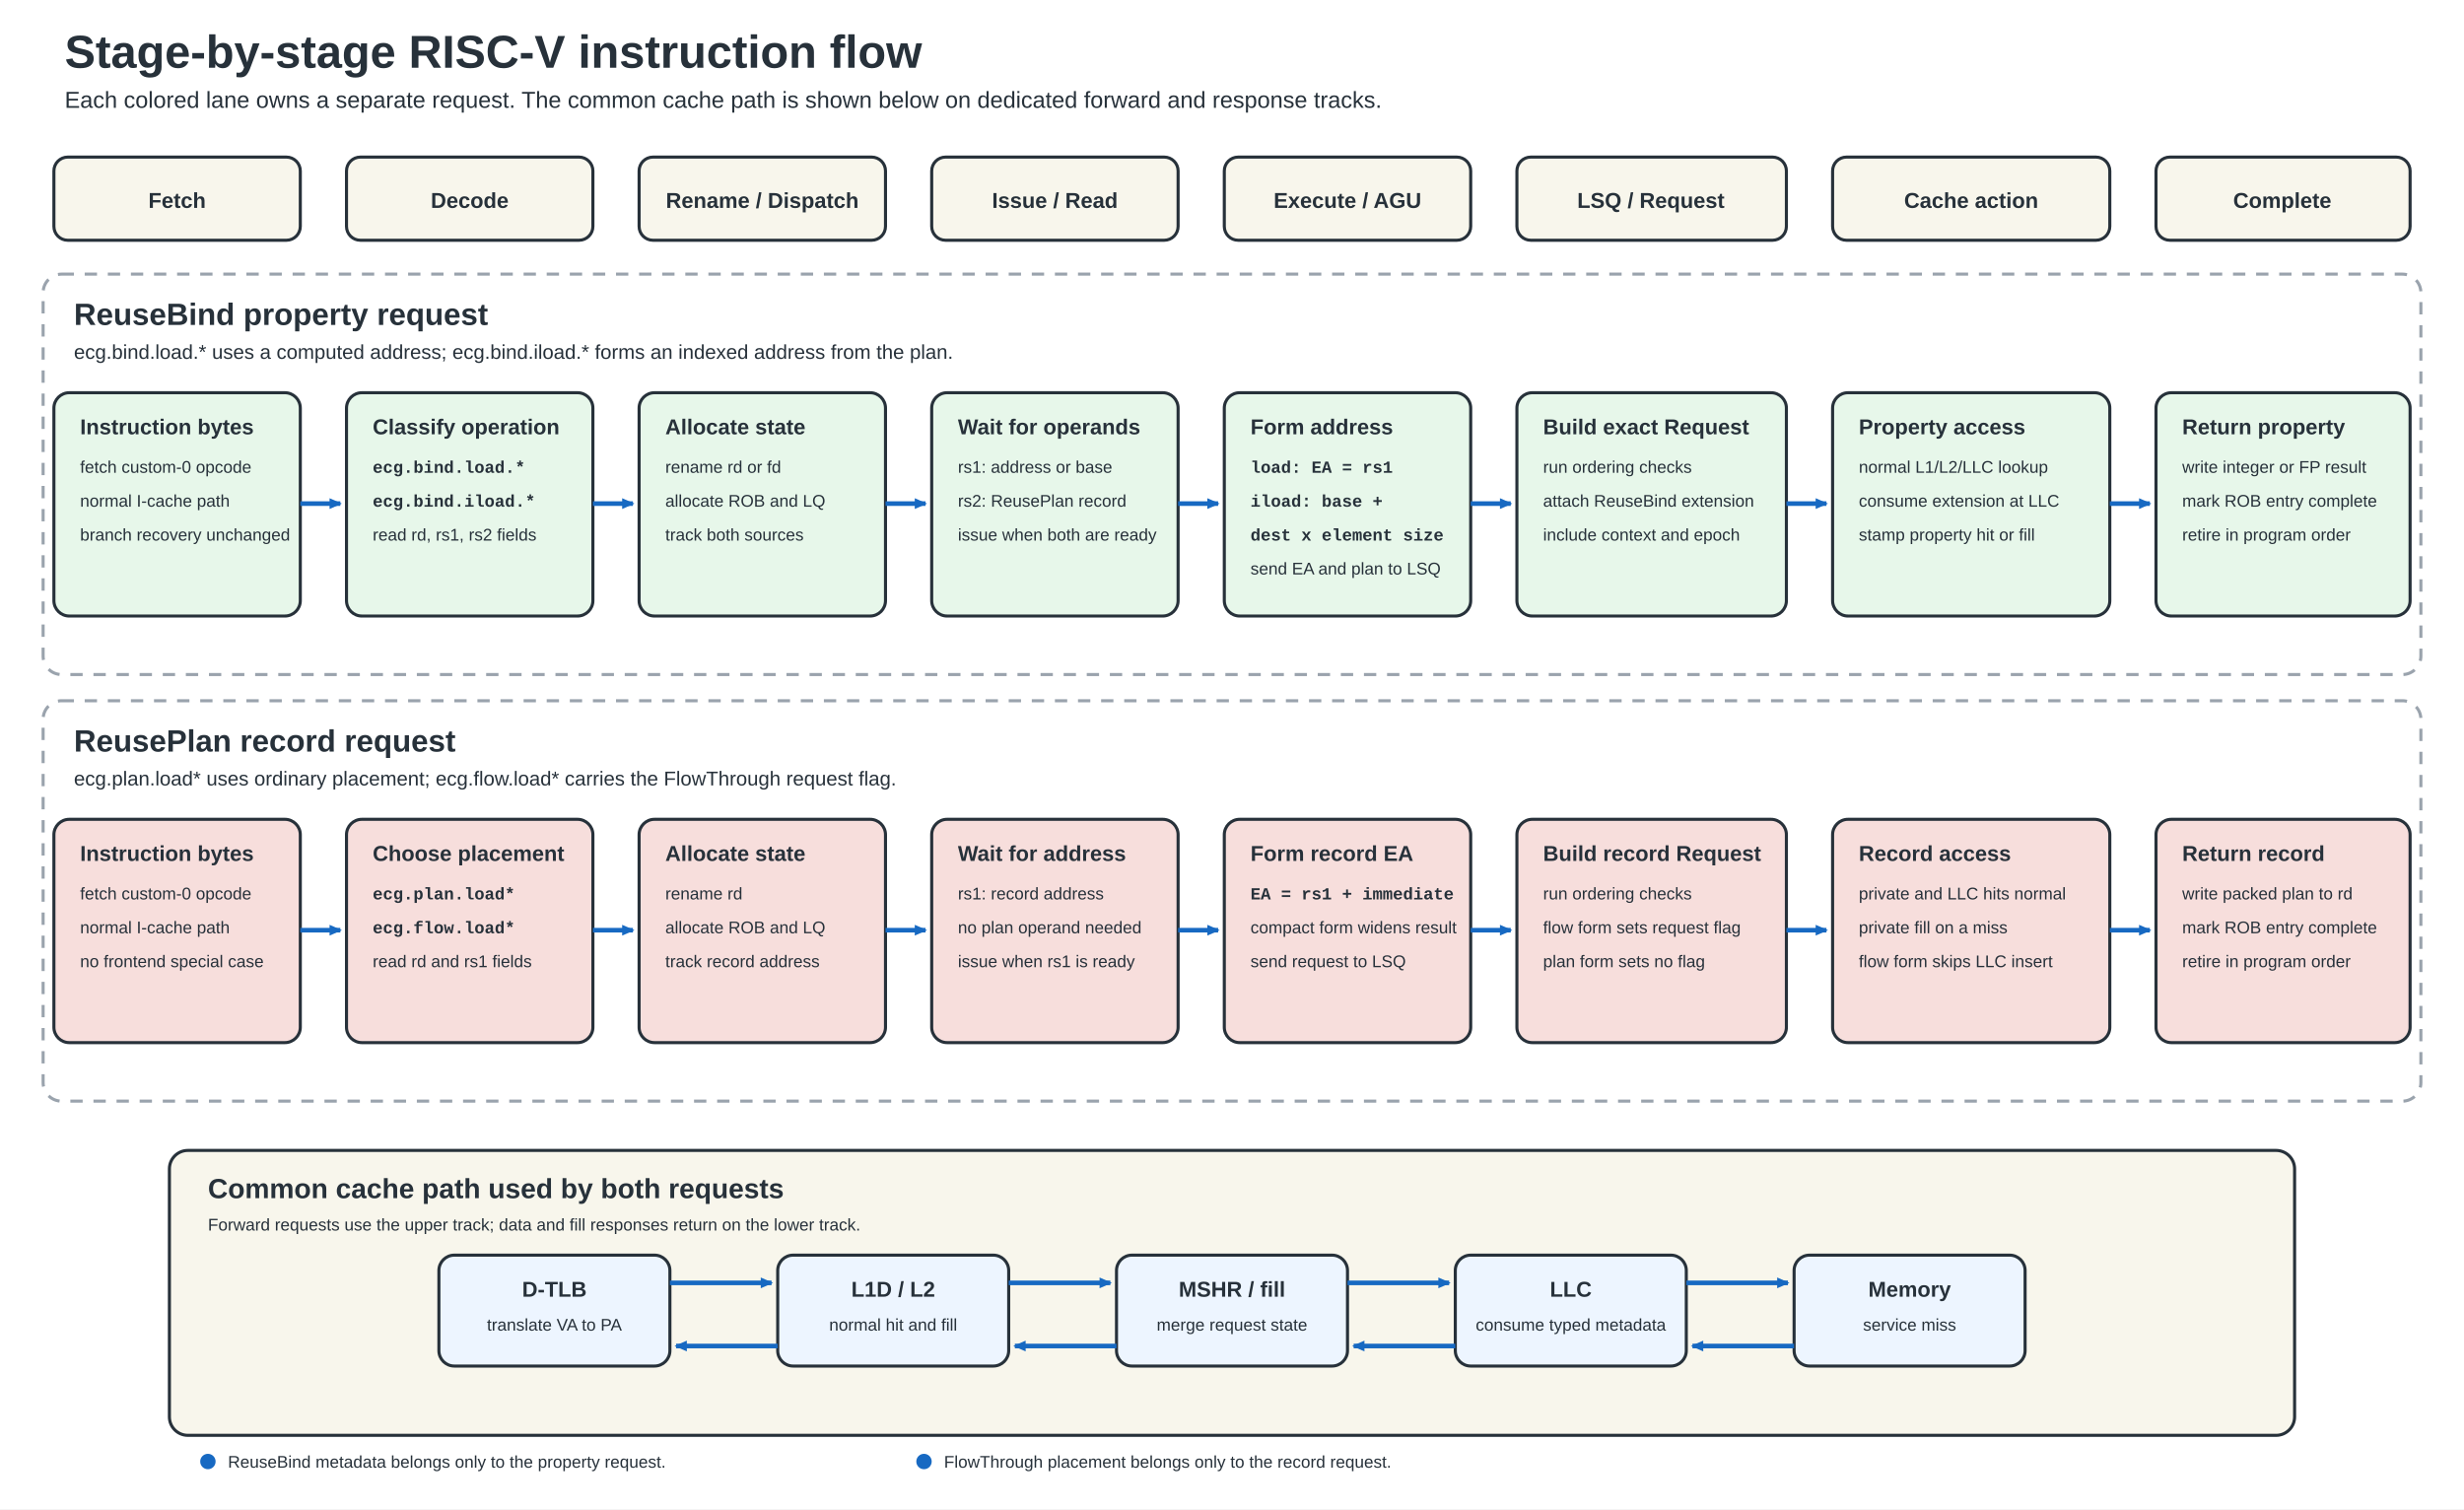
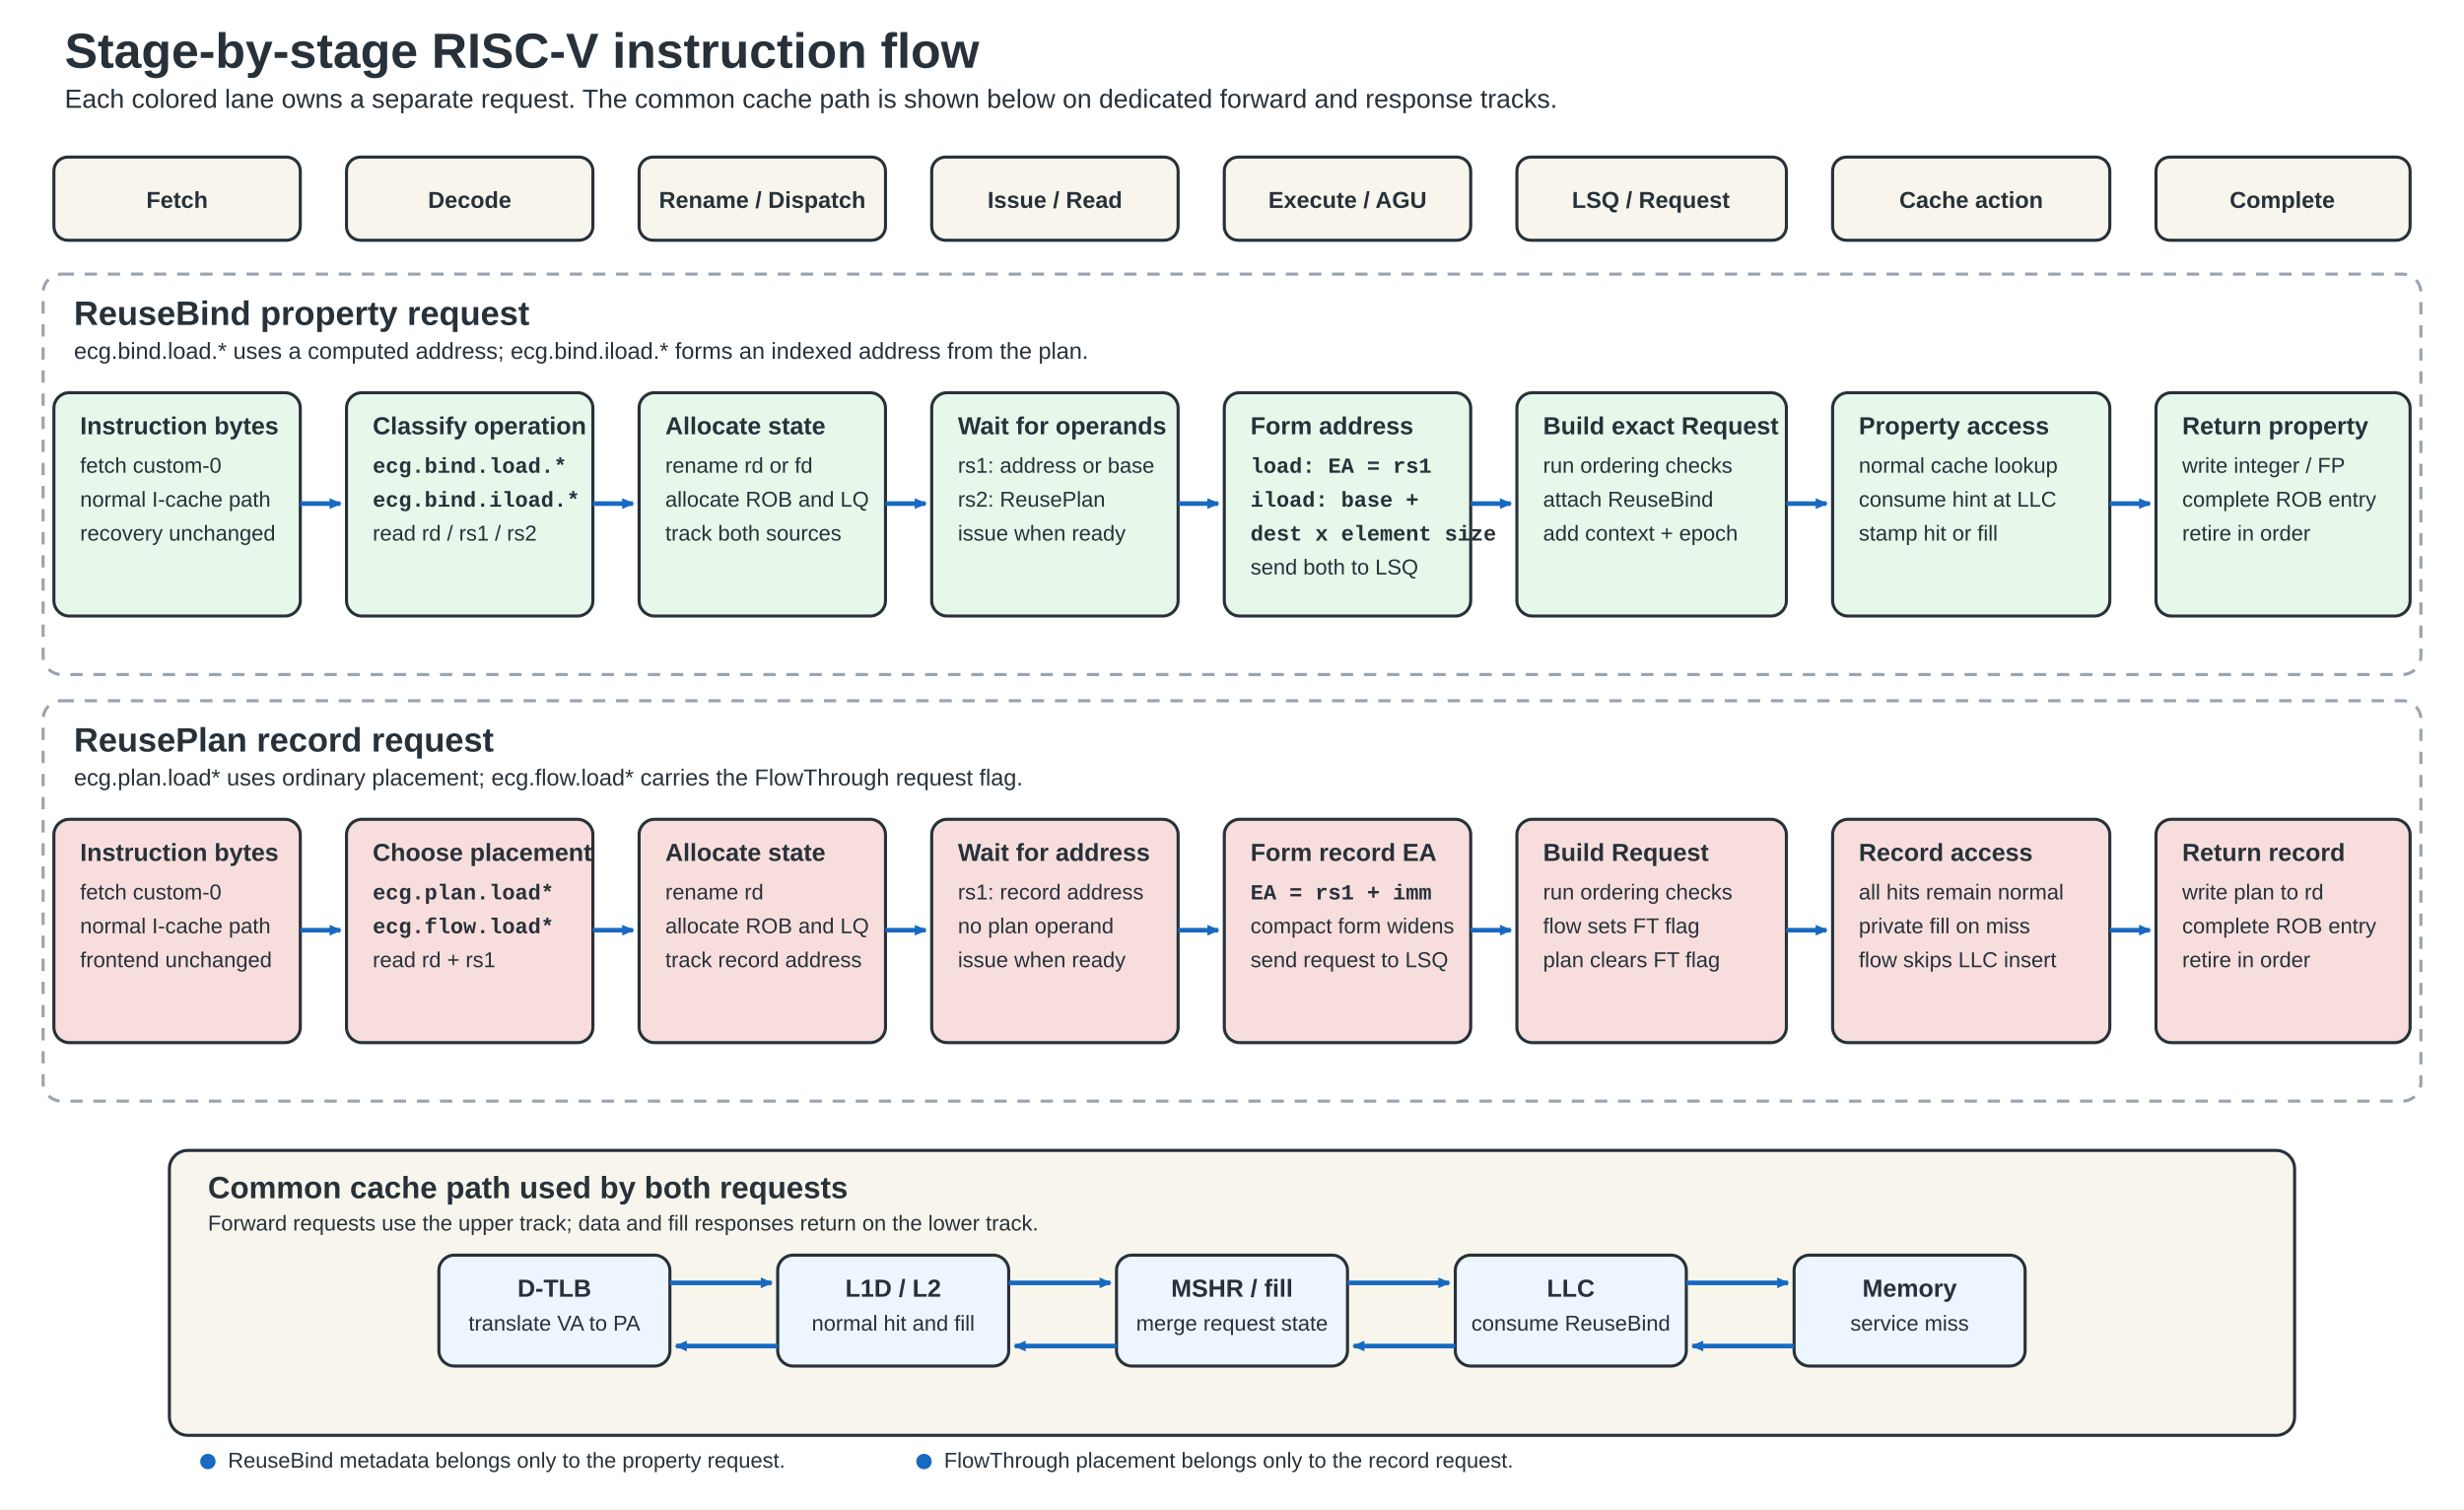
<svg xmlns="http://www.w3.org/2000/svg" width="1600" height="980" viewBox="0 0 1600 980" role="img" aria-labelledby="title desc" fill="#27313A">
  <defs>
    <marker id="arrow" markerUnits="userSpaceOnUse" markerWidth="8" markerHeight="7" refX="7" refY="3.5" orient="auto">
      <path d="M0 0 L8 3.5 L0 7 Z" fill="#1769C2" />
    </marker>
    <marker id="teal-arrow" markerUnits="userSpaceOnUse" markerWidth="8" markerHeight="7" refX="7" refY="3.5" orient="auto">
      <path d="M0 0 L8 3.5 L0 7 Z" fill="#1769C2" />
    </marker>
    <marker id="coral-arrow" markerUnits="userSpaceOnUse" markerWidth="8" markerHeight="7" refX="7" refY="3.5" orient="auto">
      <path d="M0 0 L8 3.5 L0 7 Z" fill="#1769C2" />
    </marker>
    <style>
      :root{color-scheme:light dark}
      @media(prefers-color-scheme:dark){
        [fill="#27313A"]{fill:#ECE7DD}[stroke="#27313A"]{stroke:#ECE7DD}
        [fill="#FFFFFF"]{fill:#1E2327}[fill="#F8F6EC"]{fill:#252A2E}
        [fill="#EDF5FF"]{fill:#273846}[fill="#E7F7EA"]{fill:#24382A}
        [fill="#FFF0D8"]{fill:#3B3122}[fill="#F7DEDC"]{fill:#3D292A}
        [fill="#EEE9FF"]{fill:#302C3C}[stroke="#9AA3AD"]{stroke:#747D86}
      }
-       .title{font:700 30px Arial,sans-serif;fill:#27313A}
-       .subtitle{font:400 15px Arial,sans-serif;fill:#27313A}
-       .column{font:700 14px Arial,sans-serif;fill:#27313A}
-       .lane-title{font:700 20px Arial,sans-serif;fill:#27313A}
-       .lane-note{font:400 13px Arial,sans-serif;fill:#27313A}
-       .box-title{font:700 14px Arial,sans-serif;fill:#27313A}
-       .body{font:400 11px Arial,sans-serif;fill:#27313A}
-       .mono{font:700 11px 'Courier New',monospace;fill:#27313A}
-       .small{font:400 11px Arial,sans-serif;fill:#27313A}
-       .panel-title{font:700 18px Arial,sans-serif;fill:#27313A}
+       .title{font:700 32px Arial,sans-serif}
+       .subtitle{font:400 17px Arial,sans-serif}
+       .column{font:700 15px Arial,sans-serif}
+       .lane-title{font:700 22px Arial,sans-serif}
+       .lane-note{font:400 15px Arial,sans-serif}
+       .box-title{font:700 16px Arial,sans-serif}
+       .body{font:400 14px Arial,sans-serif}
+       .mono{font:700 14px 'Courier New',monospace}
+       .small{font:400 14px Arial,sans-serif}
+       .panel-title{font:700 20px Arial,sans-serif}
    </style>
  </defs>
  <rect width="1600" height="980" fill="#FFFFFF" />
  <text x="42" y="44" class="title">Stage-by-stage RISC-V instruction flow</text>
  <text x="42" y="70" class="subtitle">Each colored lane owns a separate request. The common cache path is shown below on dedicated forward and response tracks.</text>
  <g fill="#F8F6EC" stroke="#27313A" stroke-width="2">
    <rect x="35" y="102" width="160" height="54" rx="9" />
    <rect x="225" y="102" width="160" height="54" rx="9" />
    <rect x="415" y="102" width="160" height="54" rx="9" />
    <rect x="605" y="102" width="160" height="54" rx="9" />
    <rect x="795" y="102" width="160" height="54" rx="9" />
    <rect x="985" y="102" width="175" height="54" rx="9" />
    <rect x="1190" y="102" width="180" height="54" rx="9" />
    <rect x="1400" y="102" width="165" height="54" rx="9" />
  </g>
  <g text-anchor="middle" class="column">
    <text x="115" y="135">Fetch</text>
    <text x="305" y="135">Decode</text>
    <text x="495" y="135">Rename / Dispatch</text>
    <text x="685" y="135">Issue / Read</text>
    <text x="875" y="135">Execute / AGU</text>
    <text x="1072" y="135">LSQ / Request</text>
    <text x="1280" y="135">Cache action</text>
    <text x="1482" y="135">Complete</text>
  </g>
  <rect x="28" y="178" width="1544" height="260" rx="12" fill="none" stroke="#9AA3AD" stroke-width="2" stroke-dasharray="8 7" />
  <text x="48" y="211" class="lane-title">ReuseBind property request</text>
  <text x="48" y="233" class="lane-note">ecg.bind.load.* uses a computed address; ecg.bind.iload.* forms an indexed address from the plan.</text>
  <g fill="#E7F7EA" stroke="#27313A" stroke-width="2">
    <rect x="35" y="255" width="160" height="145" rx="10" />
    <rect x="225" y="255" width="160" height="145" rx="10" />
    <rect x="415" y="255" width="160" height="145" rx="10" />
    <rect x="605" y="255" width="160" height="145" rx="10" />
    <rect x="795" y="255" width="160" height="145" rx="10" />
    <rect x="985" y="255" width="175" height="145" rx="10" />
    <rect x="1190" y="255" width="180" height="145" rx="10" />
    <rect x="1400" y="255" width="165" height="145" rx="10" />
  </g>
  <text x="52" y="282" class="box-title">Instruction bytes</text>
-   <text x="52" y="307" class="body">fetch custom-0 opcode</text>
+   <text x="52" y="307" class="body">fetch custom-0</text>
  <text x="52" y="329" class="body">normal I-cache path</text>
-   <text x="52" y="351" class="body">branch recovery unchanged</text>
+   <text x="52" y="351" class="body">recovery unchanged</text>
  <text x="242" y="282" class="box-title">Classify operation</text>
  <text x="242" y="307" class="mono">ecg.bind.load.*</text>
  <text x="242" y="329" class="mono">ecg.bind.iload.*</text>
-   <text x="242" y="351" class="body">read rd, rs1, rs2 fields</text>
+   <text x="242" y="351" class="body">read rd / rs1 / rs2</text>
  <text x="432" y="282" class="box-title">Allocate state</text>
  <text x="432" y="307" class="body">rename rd or fd</text>
  <text x="432" y="329" class="body">allocate ROB and LQ</text>
  <text x="432" y="351" class="body">track both sources</text>
  <text x="622" y="282" class="box-title">Wait for operands</text>
  <text x="622" y="307" class="body">rs1: address or base</text>
-   <text x="622" y="329" class="body">rs2: ReusePlan record</text>
-   <text x="622" y="351" class="body">issue when both are ready</text>
+   <text x="622" y="329" class="body">rs2: ReusePlan</text>
+   <text x="622" y="351" class="body">issue when ready</text>
  <text x="812" y="282" class="box-title">Form address</text>
  <text x="812" y="307" class="mono">load: EA = rs1</text>
  <text x="812" y="329" class="mono">iload: base +</text>
  <text x="812" y="351" class="mono">dest x element size</text>
-   <text x="812" y="373" class="body">send EA and plan to LSQ</text>
+   <text x="812" y="373" class="body">send both to LSQ</text>
  <text x="1002" y="282" class="box-title">Build exact Request</text>
  <text x="1002" y="307" class="body">run ordering checks</text>
-   <text x="1002" y="329" class="body">attach ReuseBind extension</text>
-   <text x="1002" y="351" class="body">include context and epoch</text>
+   <text x="1002" y="329" class="body">attach ReuseBind</text>
+   <text x="1002" y="351" class="body">add context + epoch</text>
  <text x="1207" y="282" class="box-title">Property access</text>
-   <text x="1207" y="307" class="body">normal L1/L2/LLC lookup</text>
-   <text x="1207" y="329" class="body">consume extension at LLC</text>
-   <text x="1207" y="351" class="body">stamp property hit or fill</text>
+   <text x="1207" y="307" class="body">normal cache lookup</text>
+   <text x="1207" y="329" class="body">consume hint at LLC</text>
+   <text x="1207" y="351" class="body">stamp hit or fill</text>
  <text x="1417" y="282" class="box-title">Return property</text>
-   <text x="1417" y="307" class="body">write integer or FP result</text>
-   <text x="1417" y="329" class="body">mark ROB entry complete</text>
-   <text x="1417" y="351" class="body">retire in program order</text>
+   <text x="1417" y="307" class="body">write integer / FP</text>
+   <text x="1417" y="329" class="body">complete ROB entry</text>
+   <text x="1417" y="351" class="body">retire in order</text>
  <g stroke="#1769C2" stroke-width="3" marker-end="url(#teal-arrow)">
    <line x1="195" y1="327" x2="221" y2="327" />
    <line x1="385" y1="327" x2="411" y2="327" />
    <line x1="575" y1="327" x2="601" y2="327" />
    <line x1="765" y1="327" x2="791" y2="327" />
    <line x1="955" y1="327" x2="981" y2="327" />
    <line x1="1160" y1="327" x2="1186" y2="327" />
    <line x1="1370" y1="327" x2="1396" y2="327" />
  </g>
  <rect x="28" y="455" width="1544" height="260" rx="12" fill="none" stroke="#9AA3AD" stroke-width="2" stroke-dasharray="8 7" />
  <text x="48" y="488" class="lane-title">ReusePlan record request</text>
  <text x="48" y="510" class="lane-note">ecg.plan.load* uses ordinary placement; ecg.flow.load* carries the FlowThrough request flag.</text>
  <g fill="#F7DEDC" stroke="#27313A" stroke-width="2">
    <rect x="35" y="532" width="160" height="145" rx="10" />
    <rect x="225" y="532" width="160" height="145" rx="10" />
    <rect x="415" y="532" width="160" height="145" rx="10" />
    <rect x="605" y="532" width="160" height="145" rx="10" />
    <rect x="795" y="532" width="160" height="145" rx="10" />
    <rect x="985" y="532" width="175" height="145" rx="10" />
    <rect x="1190" y="532" width="180" height="145" rx="10" />
    <rect x="1400" y="532" width="165" height="145" rx="10" />
  </g>
  <text x="52" y="559" class="box-title">Instruction bytes</text>
-   <text x="52" y="584" class="body">fetch custom-0 opcode</text>
+   <text x="52" y="584" class="body">fetch custom-0</text>
  <text x="52" y="606" class="body">normal I-cache path</text>
-   <text x="52" y="628" class="body">no frontend special case</text>
+   <text x="52" y="628" class="body">frontend unchanged</text>
  <text x="242" y="559" class="box-title">Choose placement</text>
  <text x="242" y="584" class="mono">ecg.plan.load*</text>
  <text x="242" y="606" class="mono">ecg.flow.load*</text>
-   <text x="242" y="628" class="body">read rd and rs1 fields</text>
+   <text x="242" y="628" class="body">read rd + rs1</text>
  <text x="432" y="559" class="box-title">Allocate state</text>
  <text x="432" y="584" class="body">rename rd</text>
  <text x="432" y="606" class="body">allocate ROB and LQ</text>
  <text x="432" y="628" class="body">track record address</text>
  <text x="622" y="559" class="box-title">Wait for address</text>
  <text x="622" y="584" class="body">rs1: record address</text>
-   <text x="622" y="606" class="body">no plan operand needed</text>
-   <text x="622" y="628" class="body">issue when rs1 is ready</text>
+   <text x="622" y="606" class="body">no plan operand</text>
+   <text x="622" y="628" class="body">issue when ready</text>
  <text x="812" y="559" class="box-title">Form record EA</text>
-   <text x="812" y="584" class="mono">EA = rs1 + immediate</text>
-   <text x="812" y="606" class="body">compact form widens result</text>
+   <text x="812" y="584" class="mono">EA = rs1 + imm</text>
+   <text x="812" y="606" class="body">compact form widens</text>
  <text x="812" y="628" class="body">send request to LSQ</text>
-   <text x="1002" y="559" class="box-title">Build record Request</text>
+   <text x="1002" y="559" class="box-title">Build Request</text>
  <text x="1002" y="584" class="body">run ordering checks</text>
-   <text x="1002" y="606" class="body">flow form sets request flag</text>
-   <text x="1002" y="628" class="body">plan form sets no flag</text>
+   <text x="1002" y="606" class="body">flow sets FT flag</text>
+   <text x="1002" y="628" class="body">plan clears FT flag</text>
  <text x="1207" y="559" class="box-title">Record access</text>
-   <text x="1207" y="584" class="body">private and LLC hits normal</text>
-   <text x="1207" y="606" class="body">private fill on a miss</text>
-   <text x="1207" y="628" class="body">flow form skips LLC insert</text>
+   <text x="1207" y="584" class="body">all hits remain normal</text>
+   <text x="1207" y="606" class="body">private fill on miss</text>
+   <text x="1207" y="628" class="body">flow skips LLC insert</text>
  <text x="1417" y="559" class="box-title">Return record</text>
-   <text x="1417" y="584" class="body">write packed plan to rd</text>
-   <text x="1417" y="606" class="body">mark ROB entry complete</text>
-   <text x="1417" y="628" class="body">retire in program order</text>
+   <text x="1417" y="584" class="body">write plan to rd</text>
+   <text x="1417" y="606" class="body">complete ROB entry</text>
+   <text x="1417" y="628" class="body">retire in order</text>
  <g stroke="#1769C2" stroke-width="3" marker-end="url(#coral-arrow)">
    <line x1="195" y1="604" x2="221" y2="604" />
    <line x1="385" y1="604" x2="411" y2="604" />
    <line x1="575" y1="604" x2="601" y2="604" />
    <line x1="765" y1="604" x2="791" y2="604" />
    <line x1="955" y1="604" x2="981" y2="604" />
    <line x1="1160" y1="604" x2="1186" y2="604" />
    <line x1="1370" y1="604" x2="1396" y2="604" />
  </g>
  <rect x="110" y="747" width="1380" height="185" rx="12" fill="#F8F6EC" stroke="#27313A" stroke-width="2" />
  <text x="135" y="778" class="panel-title">Common cache path used by both requests</text>
  <text x="135" y="799" class="small">Forward requests use the upper track; data and fill responses return on the lower track.</text>
  <g fill="#EDF5FF" stroke="#27313A" stroke-width="2">
    <rect x="285" y="815" width="150" height="72" rx="10" />
    <rect x="505" y="815" width="150" height="72" rx="10" />
    <rect x="725" y="815" width="150" height="72" rx="10" />
    <rect x="945" y="815" width="150" height="72" rx="10" />
    <rect x="1165" y="815" width="150" height="72" rx="10" />
  </g>
  <g text-anchor="middle">
    <text x="360" y="842" class="box-title">D-TLB</text>
    <text x="360" y="864" class="body">translate VA to PA</text>
    <text x="580" y="842" class="box-title">L1D / L2</text>
    <text x="580" y="864" class="body">normal hit and fill</text>
    <text x="800" y="842" class="box-title">MSHR / fill</text>
    <text x="800" y="864" class="body">merge request state</text>
    <text x="1020" y="842" class="box-title">LLC</text>
-     <text x="1020" y="864" class="body">consume typed metadata</text>
+     <text x="1020" y="864" class="body">consume ReuseBind</text>
    <text x="1240" y="842" class="box-title">Memory</text>
    <text x="1240" y="864" class="body">service miss</text>
  </g>
  <g stroke="#1769C2" stroke-width="3" marker-end="url(#arrow)">
    <line x1="435" y1="833" x2="501" y2="833" />
    <line x1="655" y1="833" x2="721" y2="833" />
    <line x1="875" y1="833" x2="941" y2="833" />
    <line x1="1095" y1="833" x2="1161" y2="833" />
    <line x1="1165" y1="874" x2="1099" y2="874" />
    <line x1="945" y1="874" x2="879" y2="874" />
    <line x1="725" y1="874" x2="659" y2="874" />
    <line x1="505" y1="874" x2="439" y2="874" />
  </g>
  <circle cx="135" cy="949" r="5" fill="#1769C2" />
  <text x="148" y="953" class="small">ReuseBind metadata belongs only to the property request.</text>
  <circle cx="600" cy="949" r="5" fill="#1769C2" />
  <text x="613" y="953" class="small">FlowThrough placement belongs only to the record request.</text>
</svg>
